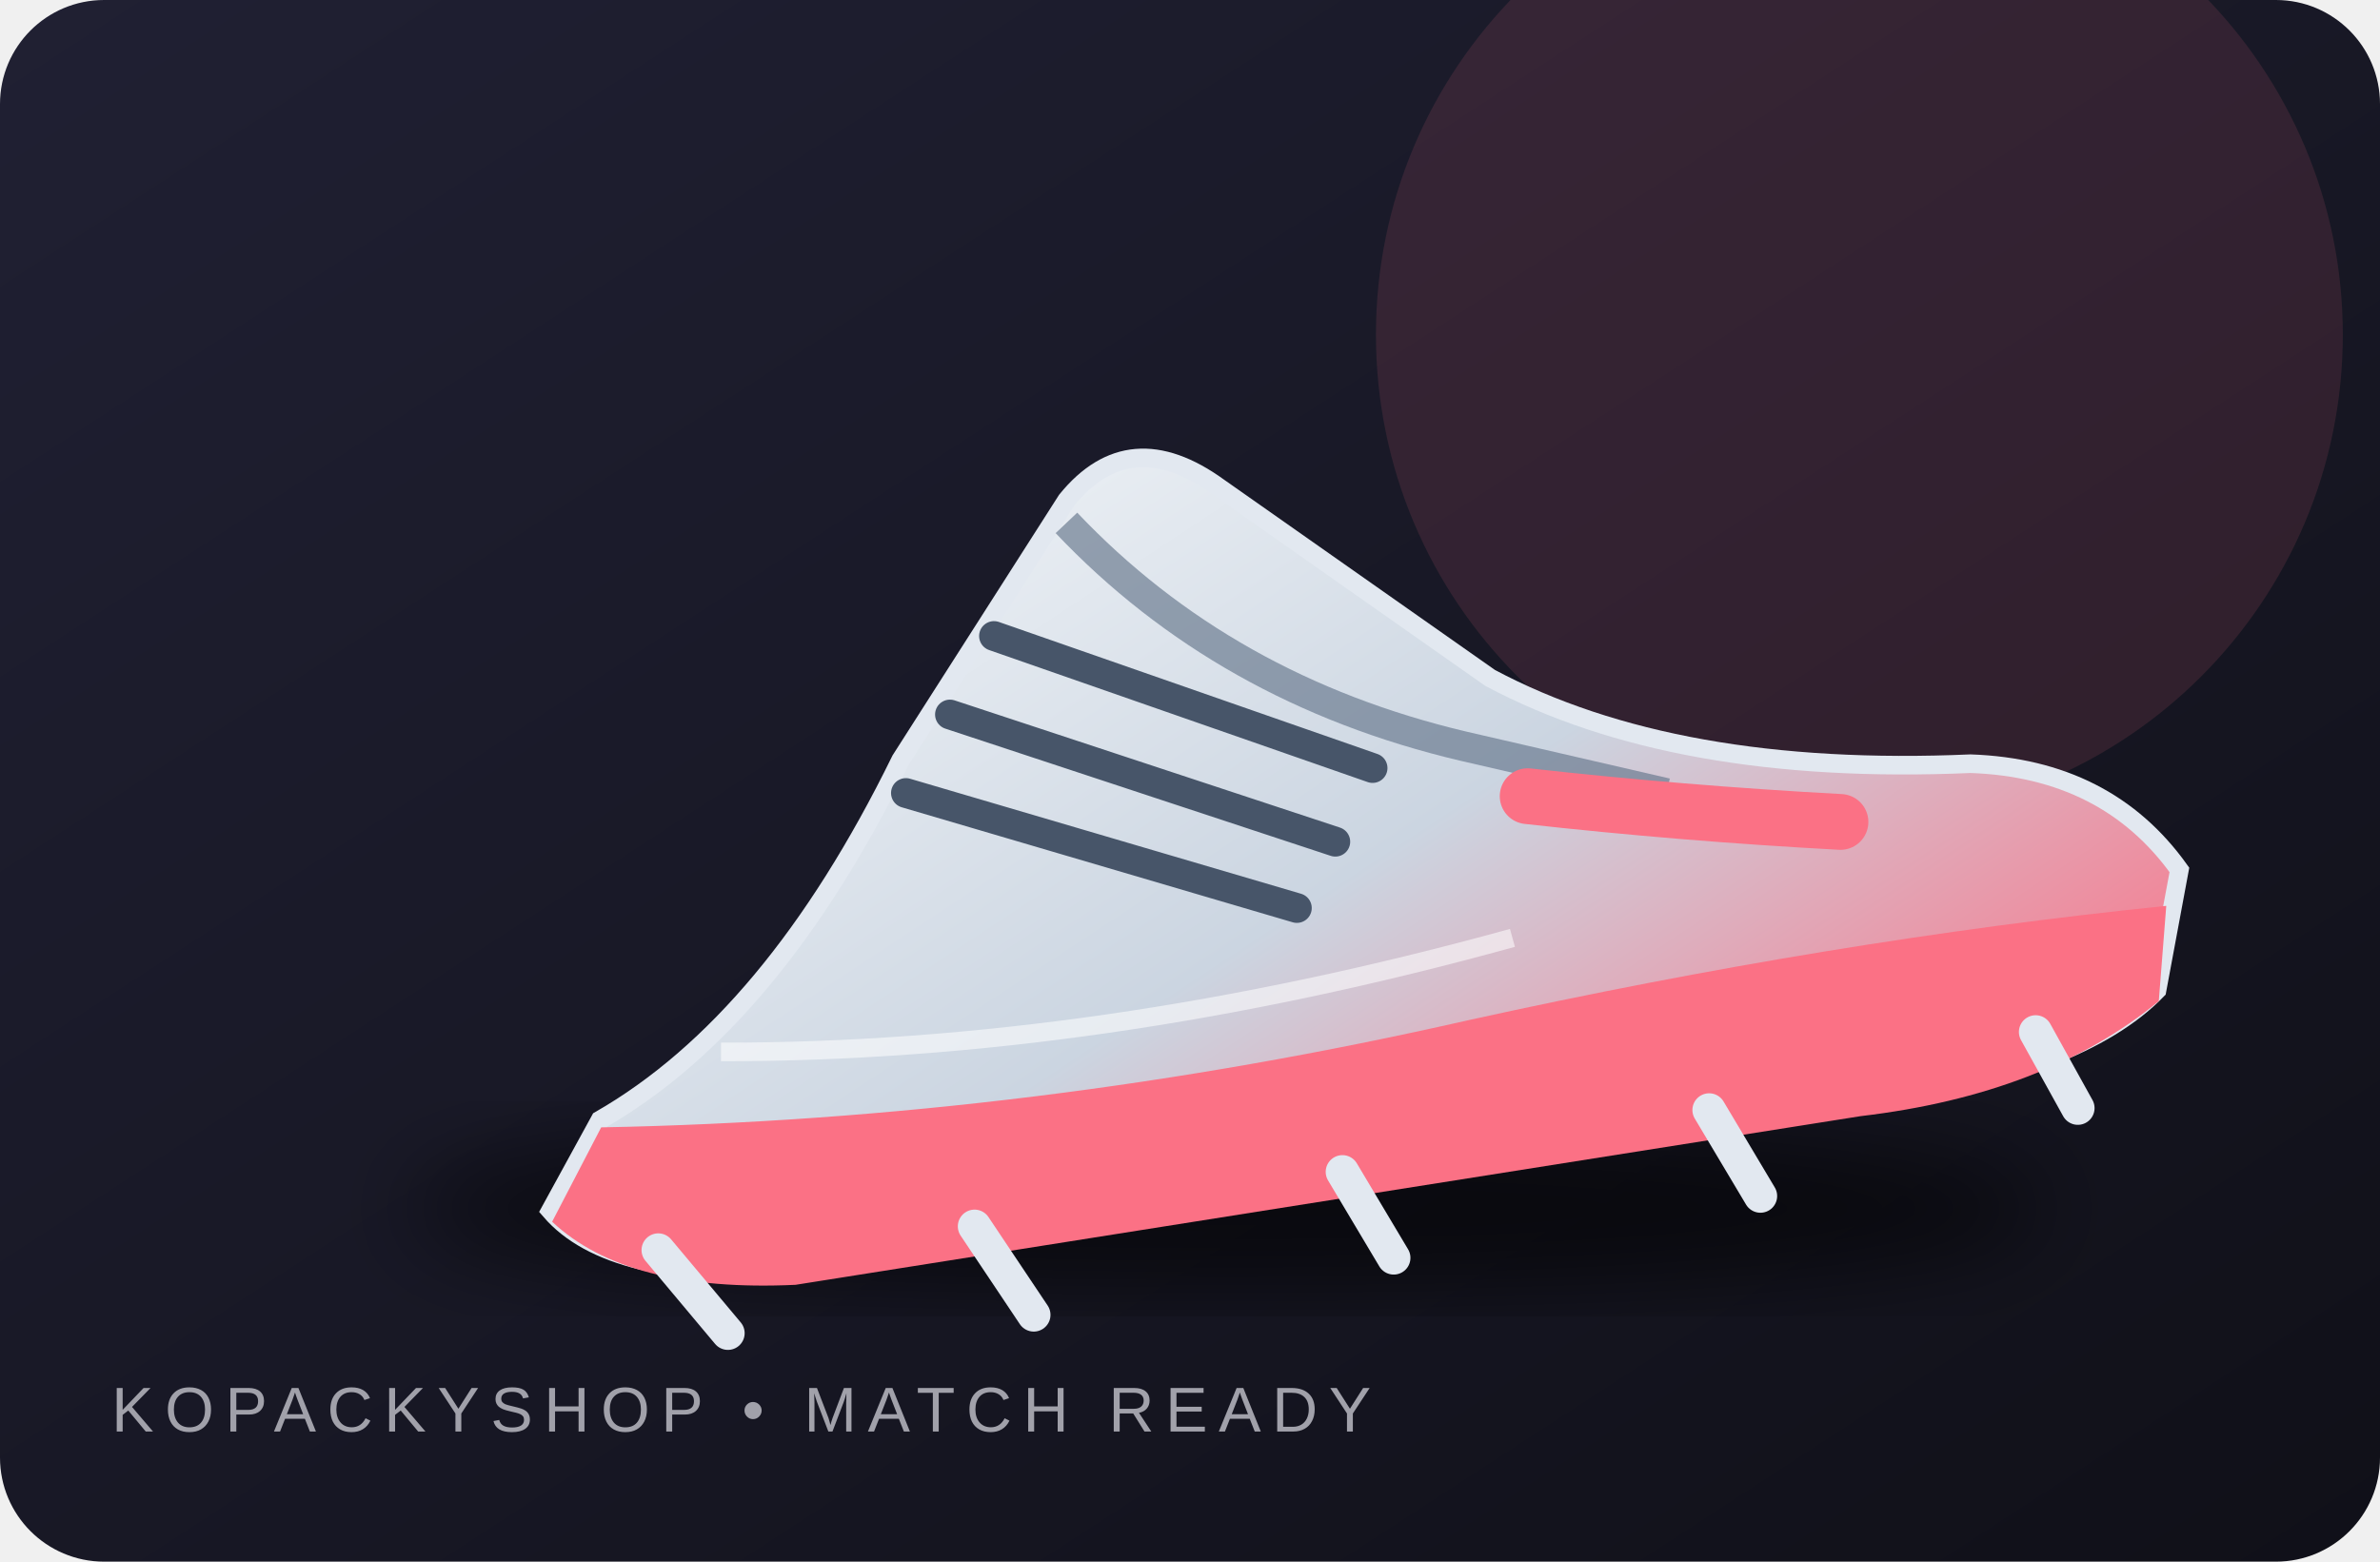
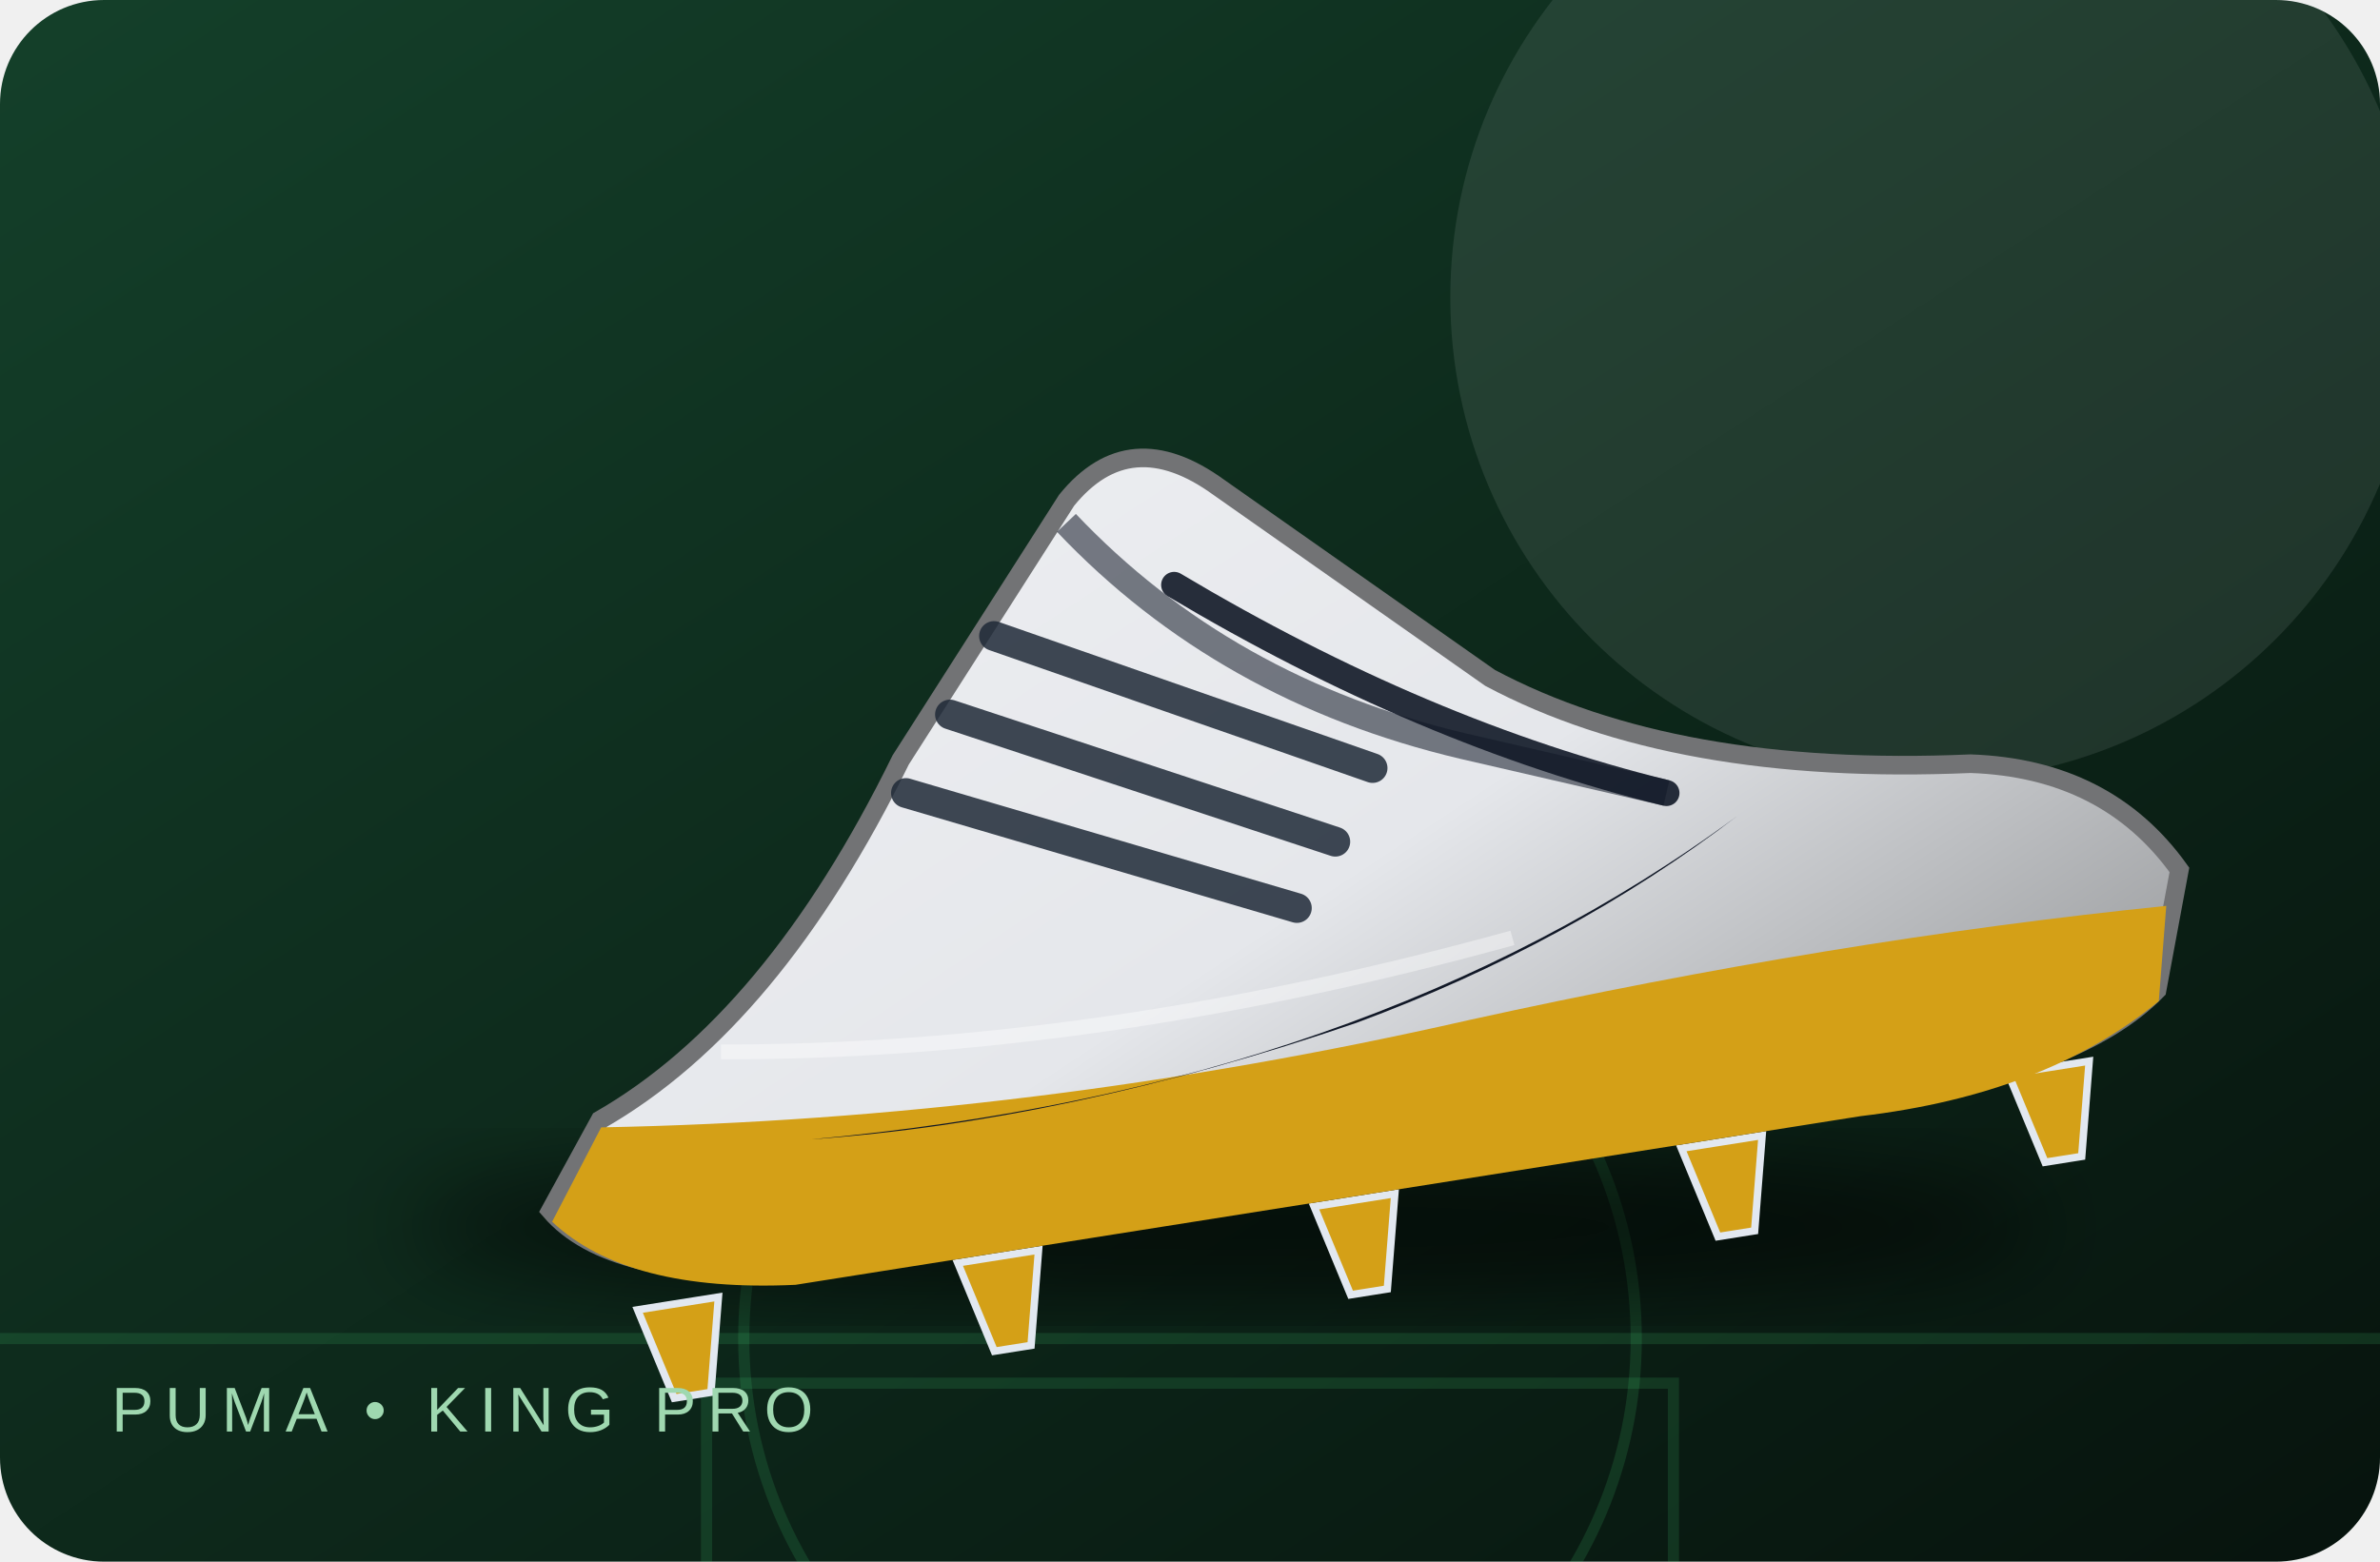
<svg xmlns="http://www.w3.org/2000/svg" viewBox="0 0 640 420">
  <defs>
    <linearGradient id="bg" x1="0" y1="0" x2="1" y2="1">
-       <stop stop-color="#202033" />
-       <stop offset="1" stop-color="#101018" />
+       <stop stop-color="#14402a" />
+       <stop offset="1" stop-color="#07130d" />
    </linearGradient>
    <linearGradient id="shoe" x1="0" y1="0" x2="1" y2="1">
-       <stop stop-color="#f8fafc" />
-       <stop offset=".55" stop-color="#cbd5e1" />
-       <stop offset="1" stop-color="#fb7185" />
+       <stop stop-color="#eeeff2" />
+       <stop offset=".55" stop-color="#e5e7eb" />
+       <stop offset="1" stop-color="#949698" />
    </linearGradient>
    <filter id="shadow">
      <feGaussianBlur stdDeviation="12" />
    </filter>
  </defs>
  <rect width="640" height="420" rx="28" fill="url(#bg)" />
-   <circle cx="500" cy="90" r="130" fill="#fb7185" opacity=".12" />
-   <ellipse cx="330" cy="325" rx="220" ry="24" fill="#000" opacity=".55" filter="url(#shadow)" />
+   <g fill="none" stroke="#4ade80" stroke-opacity=".14" stroke-width="3">
+     <circle cx="320" cy="360" r="120" />
+     <path d="M0 360 H640" />
+     <rect x="190" y="372" width="260" height="60" />
+   </g>
+   <circle cx="520" cy="80" r="130" fill="#e5e7eb" opacity=".10" />
+   <ellipse cx="330" cy="330" rx="220" ry="22" fill="#000" opacity=".55" filter="url(#shadow)" />
  <g transform="translate(55 35) rotate(-9 280 180)">
-     <path d="M95 238 Q145 219 190 155 L245 93 Q265 75 286 96 L350 158 Q395 192 474 201 Q510 208 525 238 L514 269 Q490 287 433 286 L140 286 Q91 281 78 260Z" fill="url(#shoe)" stroke="#e2e8f0" stroke-width="5" />
-     <path d="M95 240 Q210 256 330 248 Q430 242 520 247 L514 272 Q480 292 430 290 L140 290 Q95 285 78 263Z" fill="#fb7185" />
-     <path d="M244 99 Q279 150 340 175 L392 196" fill="none" stroke="#64748b" stroke-width="8" opacity=".65" />
-     <path d="M220 126 L315 177 M205 145 L302 195 M190 164 L289 211" stroke="#475569" stroke-width="8" stroke-linecap="round" />
-     <path d="M355 191 Q395 202 437 211" stroke="#fb7185" stroke-width="15" stroke-linecap="round" />
-     <path d="M105 275 L120 300 M190 282 L202 308 M290 283 L300 308 M390 282 L400 307 M480 275 L488 297" stroke="#e2e8f0" stroke-width="9" stroke-linecap="round" />
-     <path d="M130 225 Q230 241 345 228" fill="none" stroke="#fff" stroke-width="5" opacity=".55" />
+     <path d="M97 290 L119 290 L113 315 L103 315Z" fill="#d4a017" stroke="#e2e8f0" stroke-width="2" />
+     <path d="M184 291 L206 291 L200 316 L190 316Z" fill="#d4a017" stroke="#e2e8f0" stroke-width="2" />
+     <path d="M281 291 L303 291 L297 316 L287 316Z" fill="#d4a017" stroke="#e2e8f0" stroke-width="2" />
+     <path d="M381 291 L403 291 L397 316 L387 316Z" fill="#d4a017" stroke="#e2e8f0" stroke-width="2" />
+     <path d="M471 285 L493 285 L487 310 L477 310Z" fill="#d4a017" stroke="#e2e8f0" stroke-width="2" />
+     <path d="M95 238 Q145 219 190 155 L245 93 Q265 75 286 96 L350 158 Q395 192 474 201 Q510 208 525 238 L514 269 Q490 287 433 286 L140 286 Q91 281 78 260Z" fill="url(#shoe)" stroke="#727375" stroke-width="5" />
+     <path d="M95 240 Q210 256 330 248 Q430 242 520 247 L514 272 Q480 292 430 290 L140 290 Q95 285 78 263Z" fill="#d4a017" />
+     <path d="M150 252 Q300 262 410 205 Q360 232 300 244 Q220 258 150 252Z" fill="#111827" />
+     <path d="M270 120 Q330 170 392 196" fill="none" stroke="#111827" stroke-width="7" stroke-linecap="round" opacity=".9" />
+     <path d="M244 99 Q279 150 340 175 L392 196" fill="none" stroke="#111827" stroke-width="7" opacity=".55" />
+     <path d="M220 126 L315 177 M205 145 L302 195 M190 164 L289 211" stroke="#1f2937" stroke-width="8" stroke-linecap="round" opacity=".85" />
+     <path d="M130 225 Q230 241 345 228" fill="none" stroke="#fff" stroke-width="4" opacity=".4" />
  </g>
-   <text x="30" y="385" fill="#a1a1aa" font-family="Arial,sans-serif" font-size="17" letter-spacing="3">KOPACKYSHOP • MATCH READY</text>
+   <text x="30" y="385" fill="#9fd8b0" font-family="Arial,sans-serif" font-size="17" letter-spacing="3">PUMA • KING PRO</text>
</svg>
